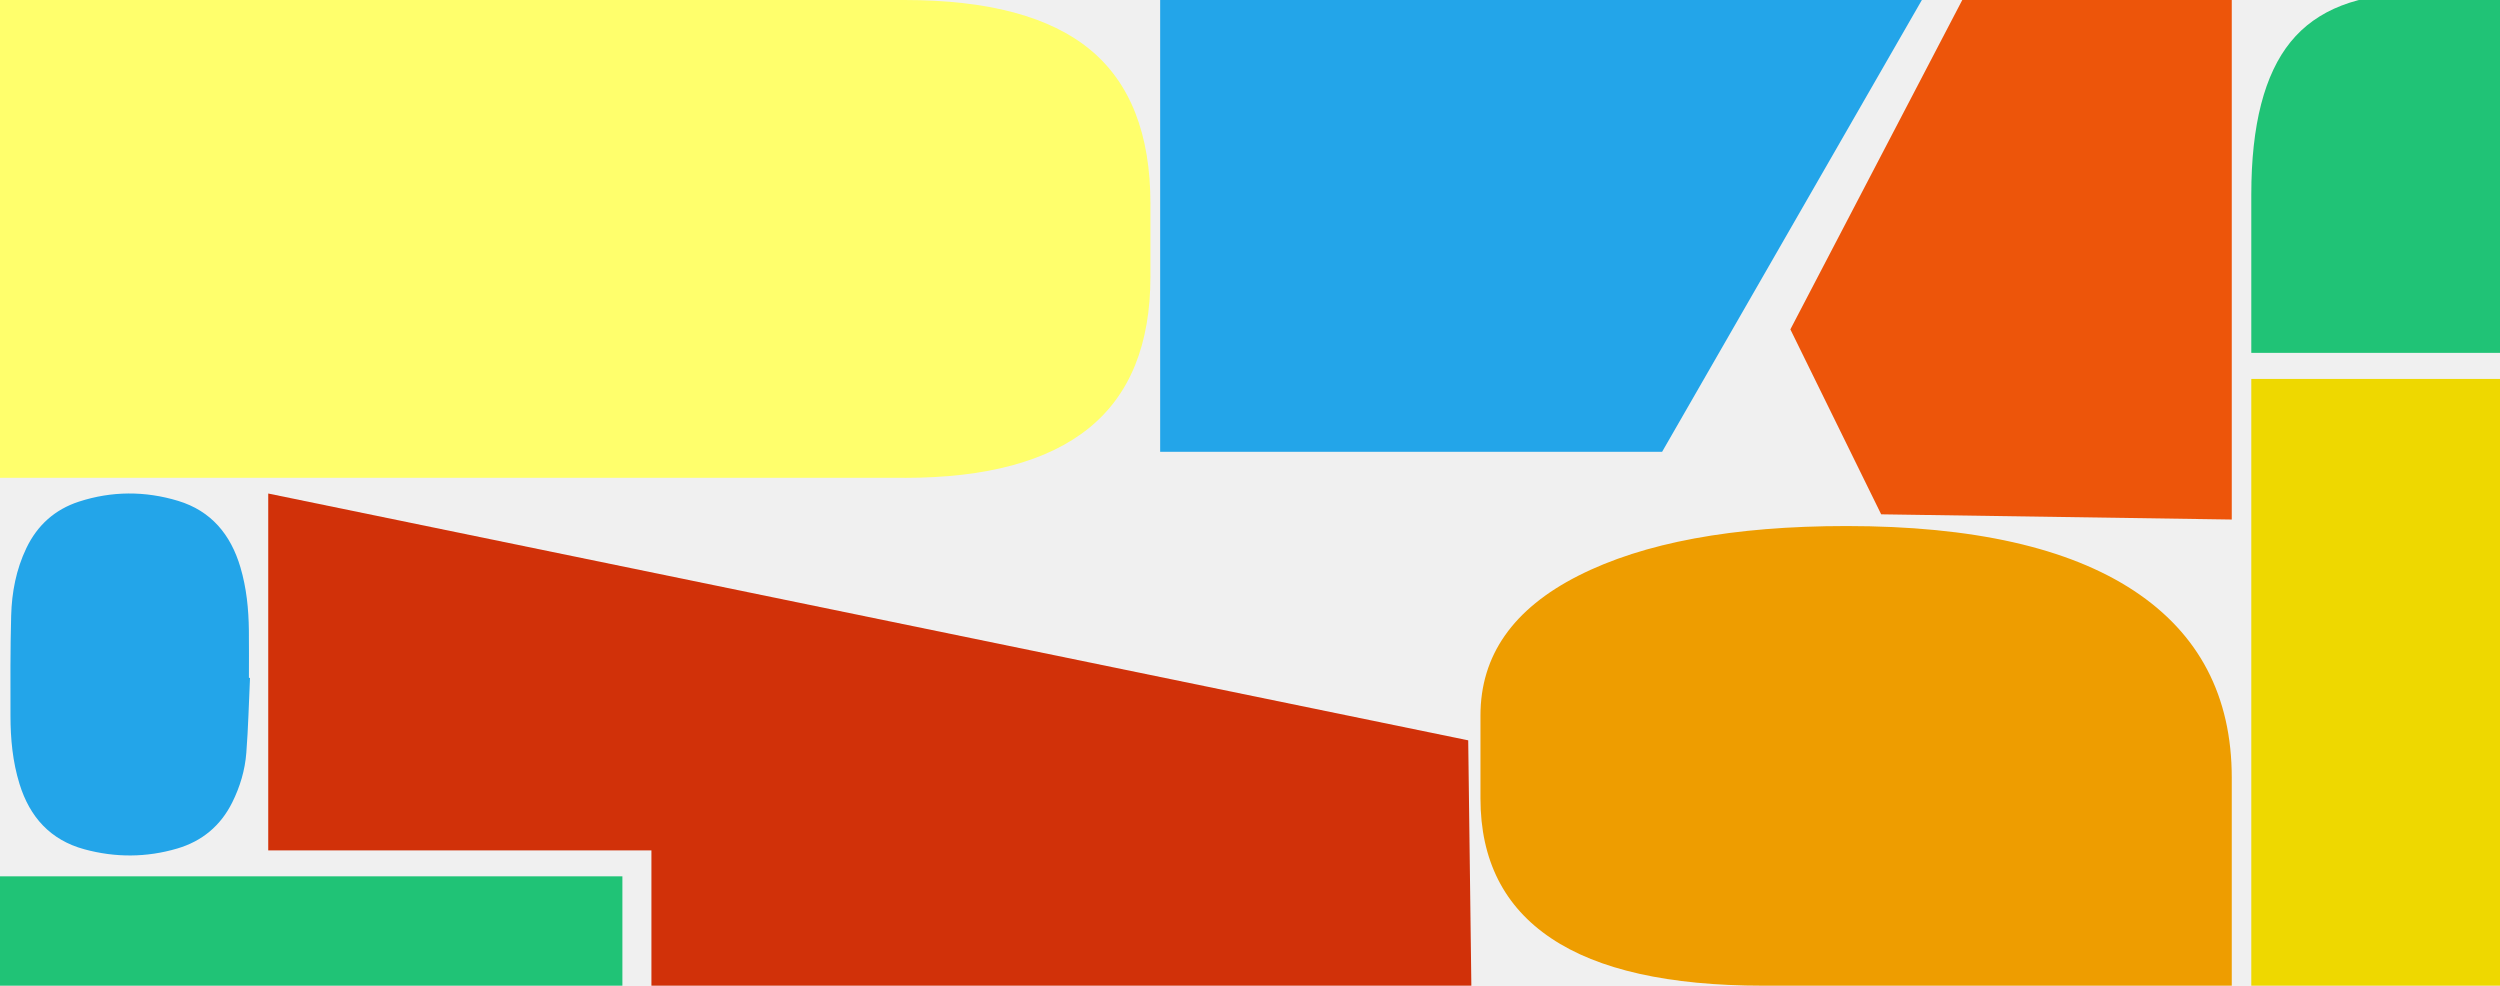
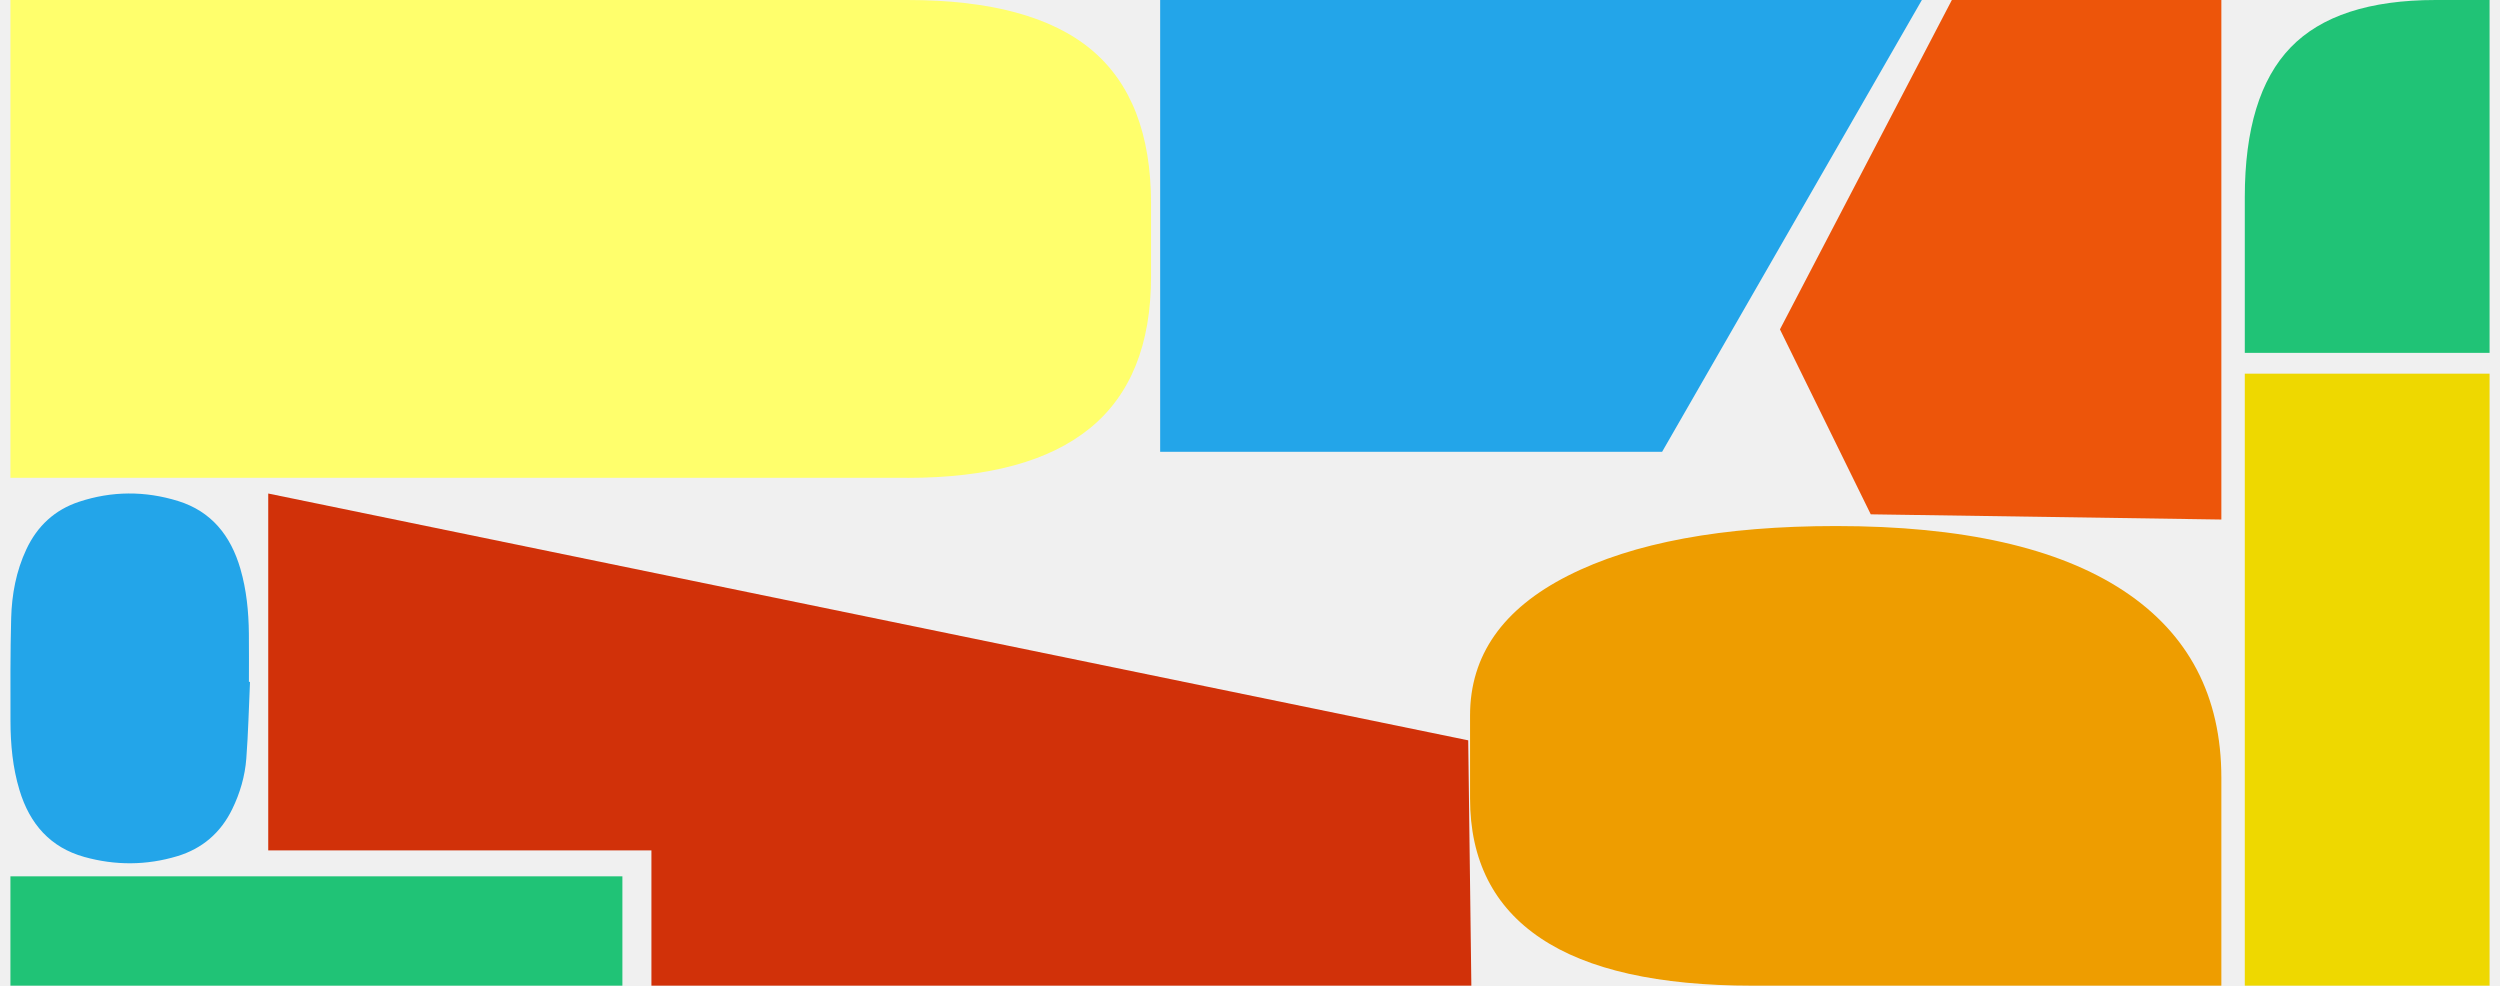
<svg xmlns="http://www.w3.org/2000/svg" width="1920" height="757" viewBox="0 0 1920 757" fill="none" preserveAspectRatio="none">
  <g clip-path="url(#clip0_11580_26828)">
-     <path d="M1137 613.311V549.449C1137 503.338 1162.06 467.564 1212.17 442.153C1262.28 416.743 1330.93 404 1418.09 404C1515.14 404 1588.58 420.585 1638.83 453.657C1688.94 486.728 1714 534.674 1714 597.37V757H1353.99C1281.61 757 1227.37 744.828 1191.25 720.557C1155.13 696.386 1137 660.538 1137 613.261V613.311Z" fill="#EE9D00" />
-     <path d="M-1 673H478V757H-1V673Z" fill="#20C376" />
-     <path d="M1507.03 -1.58265e-05L1714 -3.05176e-05L1714 399L1444.74 395L1375 252.964L1507.03 -1.58265e-05Z" fill="#ED550A" />
+     <path d="M1129 613.311V549.449C1129 503.338 1154.06 467.564 1204.17 442.153C1254.28 416.743 1322.93 404 1410.09 404C1507.14 404 1580.58 420.585 1630.83 453.657C1680.94 486.728 1706 534.674 1706 597.37V757H1345.99C1273.61 757 1219.37 744.828 1183.25 720.557C1147.13 696.386 1129 660.538 1129 613.261V613.311Z" fill="#EE9D00" />
+     <path d="M8 673H478V757H8V673Z" fill="#20C376" />
+     <path d="M1499.03 -1.58265e-05L1706 -3.05176e-05L1706 399L1436.74 395L1367 252.964L1499.03 -1.58265e-05Z" fill="#ED550A" />
    <path d="M1276.49 347H891V0H1476L1276.49 347Z" fill="#23A5E9" />
    <path d="M206 379.024L1127.59 568.581L1130 757L500.291 757V653.114L206 653.114V379V379.024Z" fill="#D13109" />
-     <path d="M694.54 366.975H-0.792V0H694.54C758.958 0 806.551 12.754 837.35 38.236C868.117 63.719 883.533 103.097 883.533 156.318V212.38C883.533 264.486 867.765 303.281 836.292 328.763C804.788 354.246 757.548 367 694.572 367L694.54 366.975Z" fill="#FFFF6C" />
-     <path d="M1729 149.253L1729 271L2053 271L2053 149.253C2053 95.985 2042.92 56.932 2022.79 32.159C2002.63 7.386 1970.71 -5 1927 -5L1855 -5C1811.29 -5 1779.34 7.386 1759.21 32.159C1739.06 56.932 1729 95.985 1729 149.253Z" fill="#20C376" />
-     <path d="M2055 757L1729 757L1729 291L1943 291C2004.86 291 2055 341.144 2055 403L2055 757Z" fill="#EED800" />
-     <path d="M192 520.644C191.107 539.834 190.66 559.057 189.172 578.197C188.147 591.477 184.343 604.242 178.356 616.277C169.409 634.255 155.153 646.041 136.167 651.652C112.501 658.64 88.521 658.723 64.739 652.233C38.692 645.128 22.815 627.482 14.96 601.984C9.717 585.003 8.08 567.556 8.047 549.943C7.98 524.213 7.881 498.483 8.576 472.77C9.055 454.859 12.396 437.346 20.252 420.945C28.703 403.316 42.181 391.247 60.621 385.255C85.842 377.054 111.393 376.988 136.713 384.641C162.264 392.376 177.231 410.603 184.657 435.735C189.321 451.522 190.942 467.707 191.14 484.075C191.289 496.242 191.173 508.427 191.173 520.595C191.438 520.595 191.719 520.628 191.983 520.628L192 520.644Z" fill="#23A5E9" />
+     <path d="M696.786 366.975H8V0H696.786C760.598 0 807.743 12.754 838.252 38.236C868.729 63.719 884 103.097 884 156.318V212.38C884 264.486 868.38 303.281 837.204 328.763C805.997 354.246 759.201 367 696.818 367L696.786 366.975Z" fill="#FFFF6C" />
+     <path d="M1912 0V271H1724V151.459C1724 99.156 1735.7 60.81 1759.16 36.486C1782.59 12.162 1819.76 5.1117e-05 1870.62 0H1912Z" fill="#20C376" />
+     <path d="M192 523.701C191.107 543.305 190.66 562.943 189.172 582.496C188.147 596.062 184.343 609.103 178.356 621.398C169.409 639.764 155.153 651.804 136.167 657.536C112.501 664.676 88.521 664.761 64.739 658.13C38.692 650.872 22.815 632.845 14.96 606.797C9.717 589.449 8.08 571.626 8.047 553.633C7.98 527.348 7.881 501.062 8.576 474.794C9.055 456.496 12.396 438.605 20.252 421.85C28.703 403.84 42.181 391.512 60.621 385.39C85.842 377.012 111.393 376.944 136.713 384.762C162.264 392.665 177.231 411.285 184.657 436.96C189.321 453.087 190.942 469.622 191.14 486.342C191.289 498.773 191.173 511.22 191.173 523.651C191.438 523.651 191.719 523.685 191.983 523.685L192 523.701Z" fill="#23A5E9" />
+     <rect x="1724" y="287" width="188" height="470" fill="#EED800" />
  </g>
  <defs>
    <clipPath id="clip0_11580_26828">
      <rect width="1920" height="757" fill="white" />
    </clipPath>
  </defs>
</svg>
